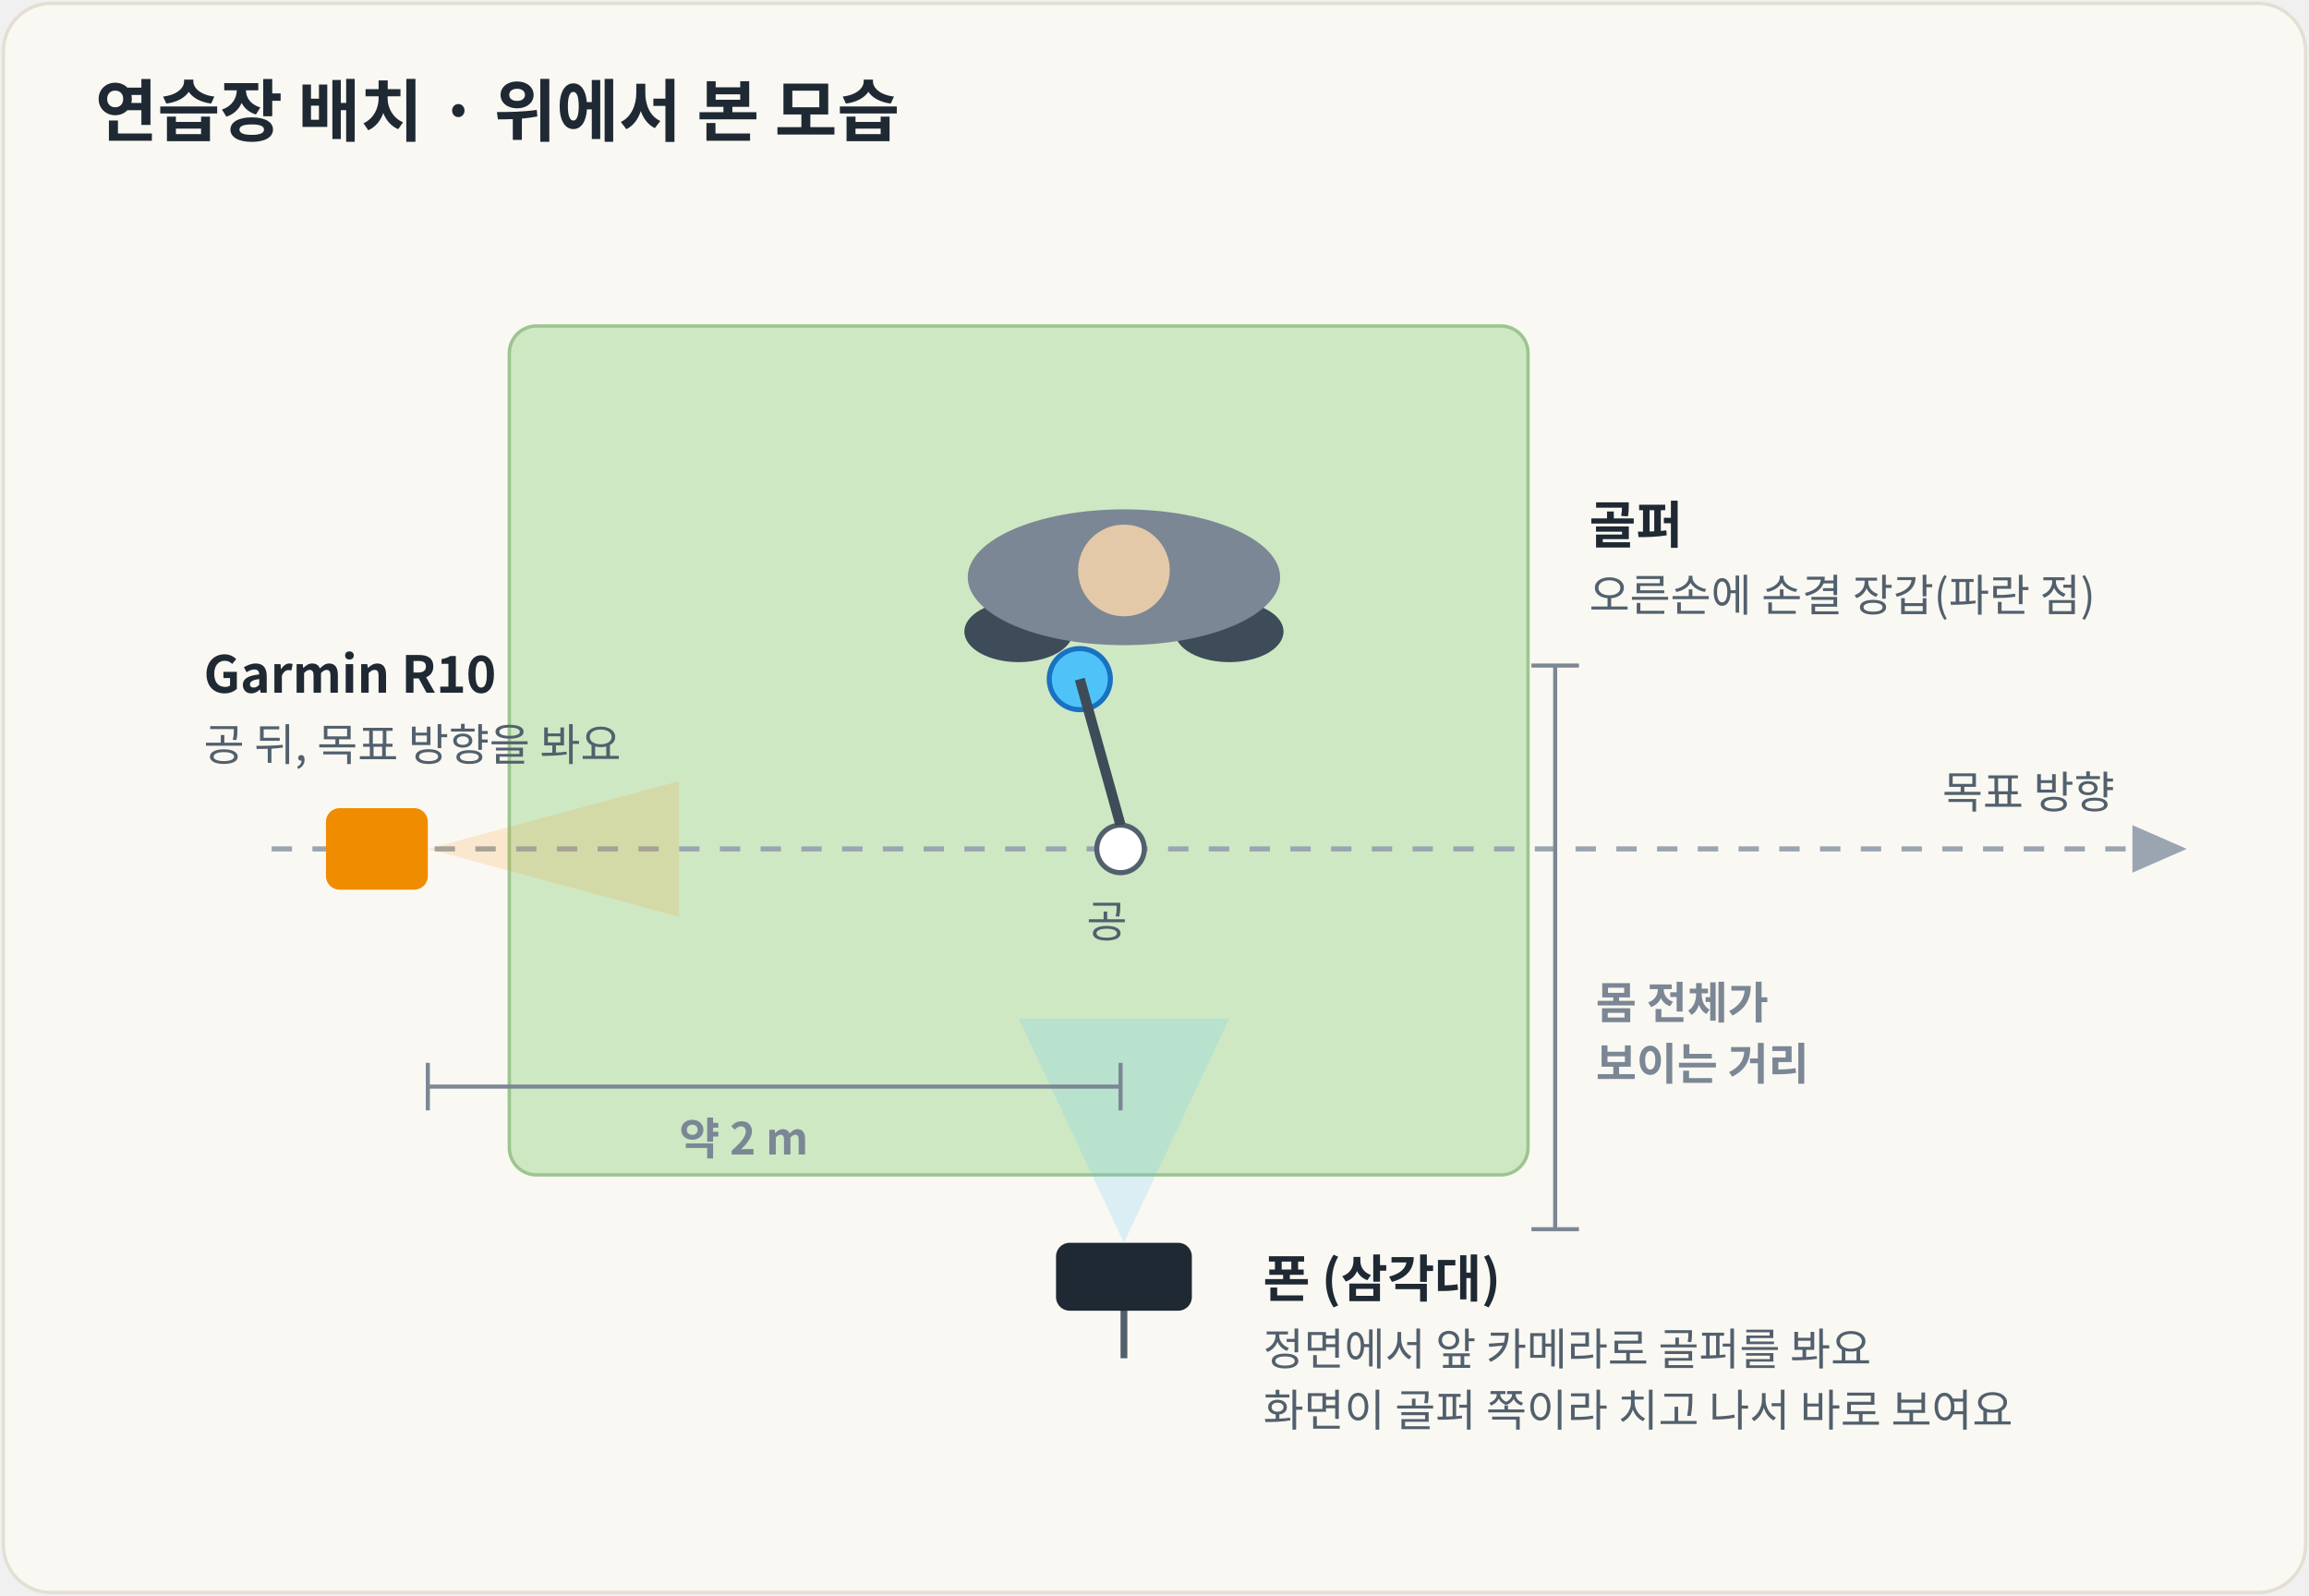
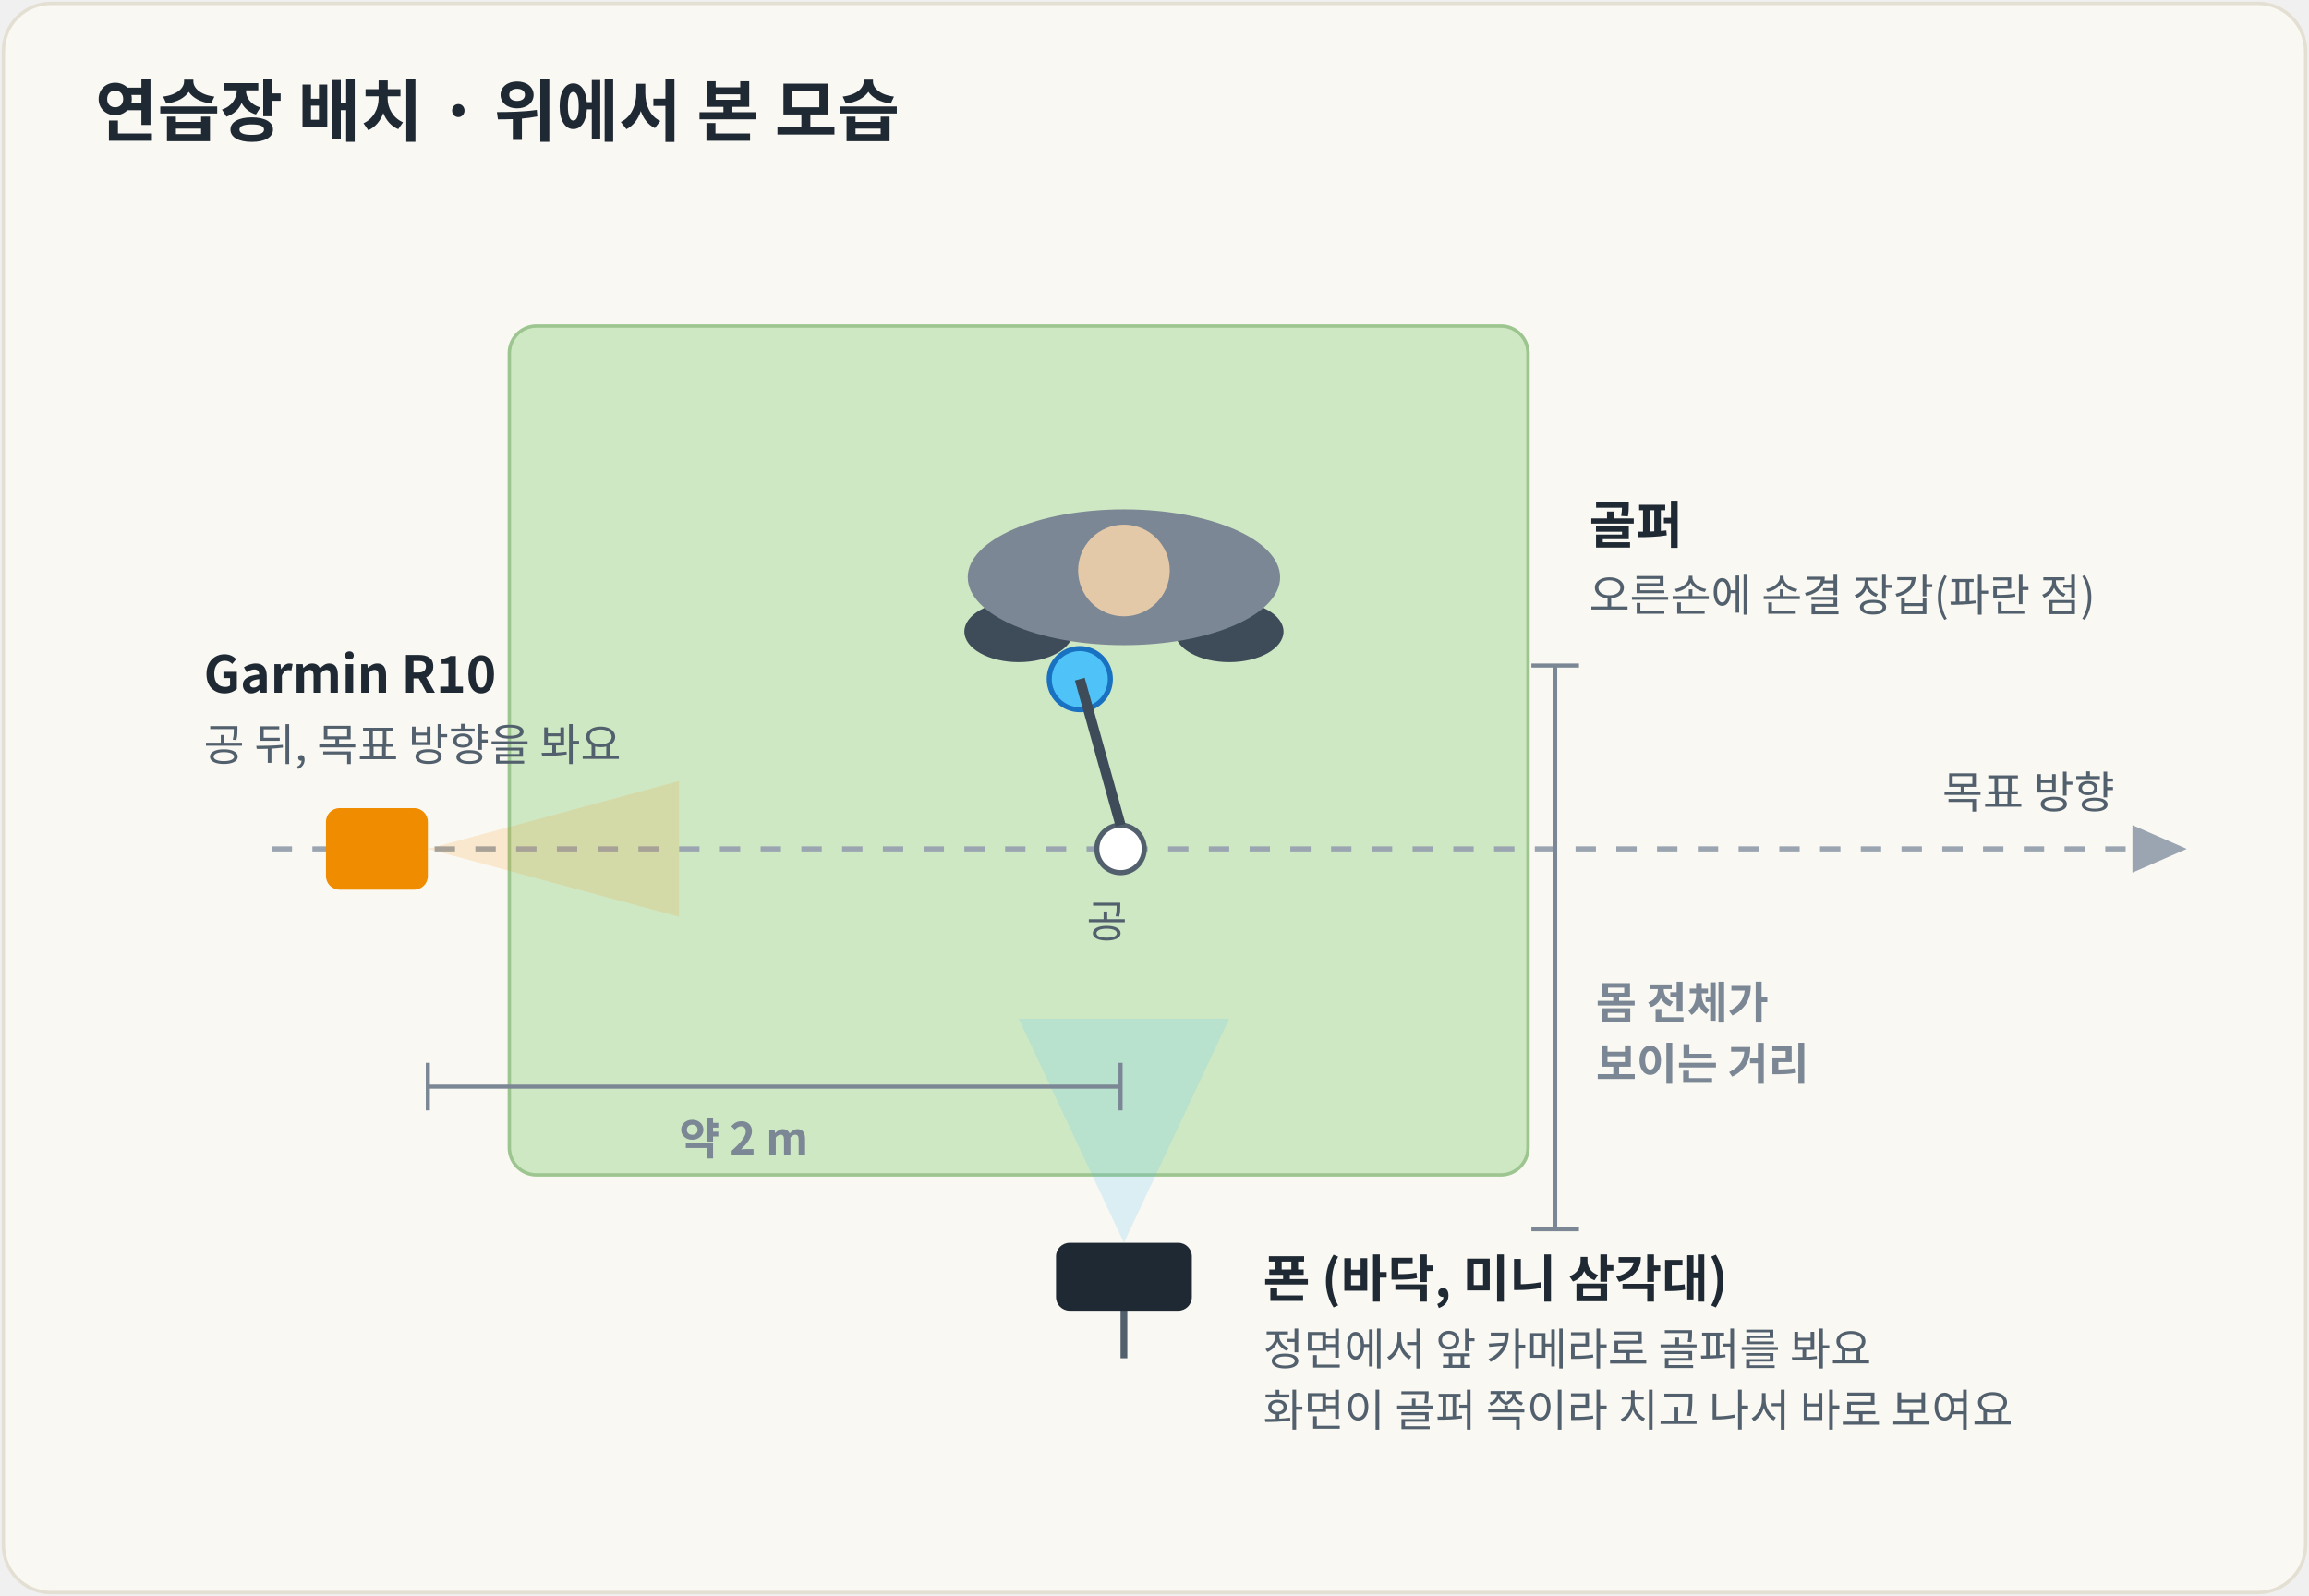
<svg xmlns="http://www.w3.org/2000/svg" width="680" height="470" viewBox="0 0 680 470" role="img" aria-labelledby="t d">
  <style>
text { font-family: "Noto Sans CJK KR", "Apple SD Gothic Neo", "Malgun Gothic", sans-serif; }
.t{font-size:20px;font-weight:800;fill:#1f2933}
.l{font-size:15px;font-weight:700;fill:#1f2933}
.s{font-size:13px;fill:#52606d}
.d{font-size:13px;font-weight:700;fill:#7b8794}
</style>
  <rect x="1" y="1" width="678" height="468" rx="14" style="fill:#FAF8F2;stroke:#e4dfd3" />
  <text class="t" x="28" y="40">연습장 배치 · 위에서 본 모습</text>
  <rect x="150" y="96" width="300" height="250" rx="8" style="fill:#cfe8c4;stroke:#9cc58f" />
  <line x1="80" y1="250" x2="640" y2="250" style="stroke:#9aa5b1;stroke-width:1.5;stroke-dasharray:6 6" />
  <path d="M 628 243 L 644 250 L 628 257 Z" style="fill:#9aa5b1" />
  <text class="s" x="572" y="238">목표 방향</text>
  <circle cx="330" cy="250" r="7" style="fill:#ffffff;stroke:#52606d;stroke-width:1.5" />
  <text class="s" x="320" y="276">공</text>
  <g>
    <ellipse cx="300" cy="186" rx="16" ry="9" style="fill:#3e4c59" />
    <ellipse cx="362" cy="186" rx="16" ry="9" style="fill:#3e4c59" />
    <ellipse cx="331" cy="170" rx="46" ry="20" style="fill:#7b8794" />
    <circle cx="331" cy="168" r="14" style="fill:#e4c9a8;stroke:#7b8794" />
    <circle cx="318" cy="200" r="9" style="fill:#4fc3f7;stroke:#1971c2;stroke-width:1.5" />
    <line x1="318" y1="200" x2="330" y2="243" style="stroke:#3e4c59;stroke-width:3" />
  </g>
  <text class="l" x="468" y="160">골퍼</text>
  <text class="s" x="468" y="180">오른손에 손결 장갑(파란 점)</text>
  <g>
    <line x1="331" y1="400" x2="331" y2="380" style="stroke:#52606d;stroke-width:2" />
    <rect x="311" y="366" width="40" height="20" rx="4" style="fill:#1f2933" />
    <path d="M 331 366 L 300 300 L 362 300 Z" style="fill:#4fc3f7;opacity:0.18" />
  </g>
-   <text class="l" x="372" y="382">폰 (삼각대)</text>
+   <text class="l" x="372" y="382">폰 (바닥, 미니 삼각대)</text>
  <text class="s" x="372" y="402">정면에서 앞 카메라로 골퍼를 봐요</text>
  <text class="s" x="372" y="420">화면이 골퍼 쪽이라 치고 나서 바로 보여요</text>
  <line x1="458" y1="196" x2="458" y2="362" style="stroke:#7b8794;stroke-width:1.2" />
  <line x1="451" y1="196" x2="465" y2="196" style="stroke:#7b8794;stroke-width:1.2" />
  <line x1="451" y1="362" x2="465" y2="362" style="stroke:#7b8794;stroke-width:1.2" />
  <text class="d" x="470" y="300">몸 전체가</text>
  <text class="d" x="470" y="318">보이는 거리</text>
  <g>
    <rect x="96" y="238" width="30" height="24" rx="4" style="fill:#f08c00" />
    <path d="M 126 250 L 200 230 L 200 270 Z" style="fill:#f08c00;opacity:0.15" />
  </g>
  <text class="l" x="60" y="204">Garmin R10</text>
  <text class="s" x="60" y="224">공 뒤, 목표 방향을 봐요</text>
  <line x1="126" y1="320" x2="330" y2="320" style="stroke:#7b8794;stroke-width:1.2" />
  <line x1="126" y1="313" x2="126" y2="327" style="stroke:#7b8794;stroke-width:1.2" />
  <line x1="330" y1="313" x2="330" y2="327" style="stroke:#7b8794;stroke-width:1.2" />
  <text class="d" x="200" y="340">약 2 m</text>
</svg>
